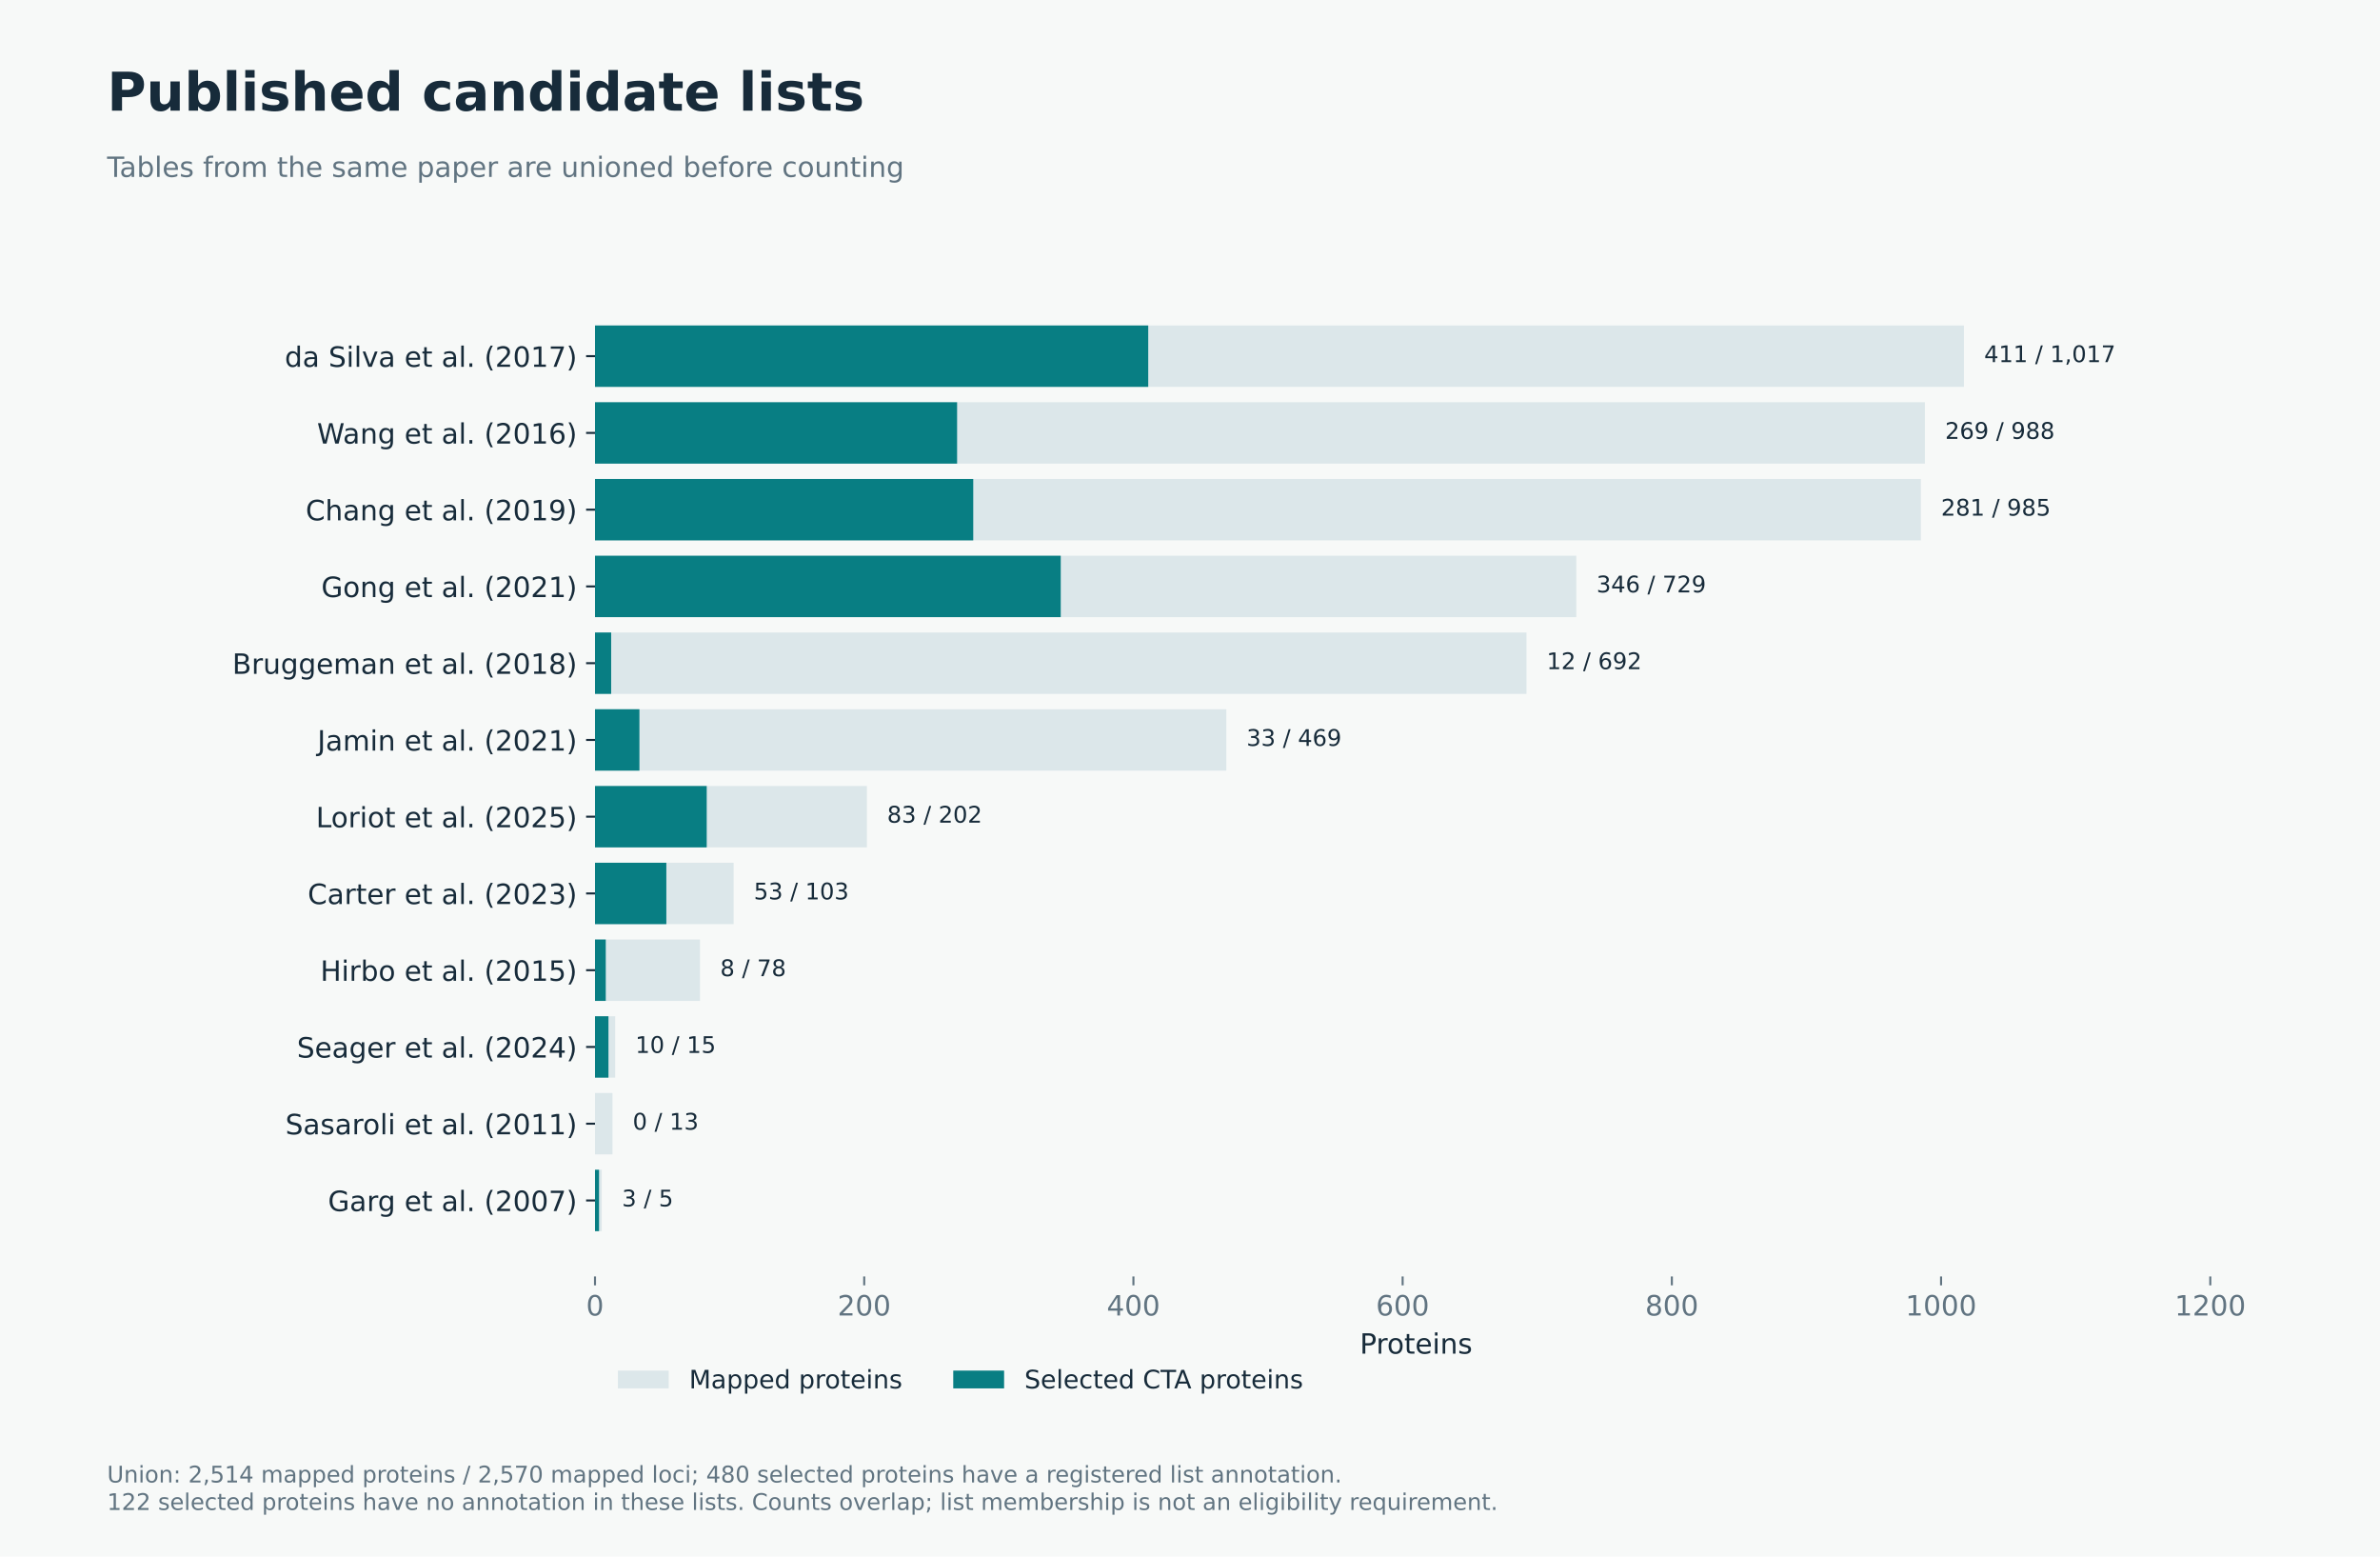
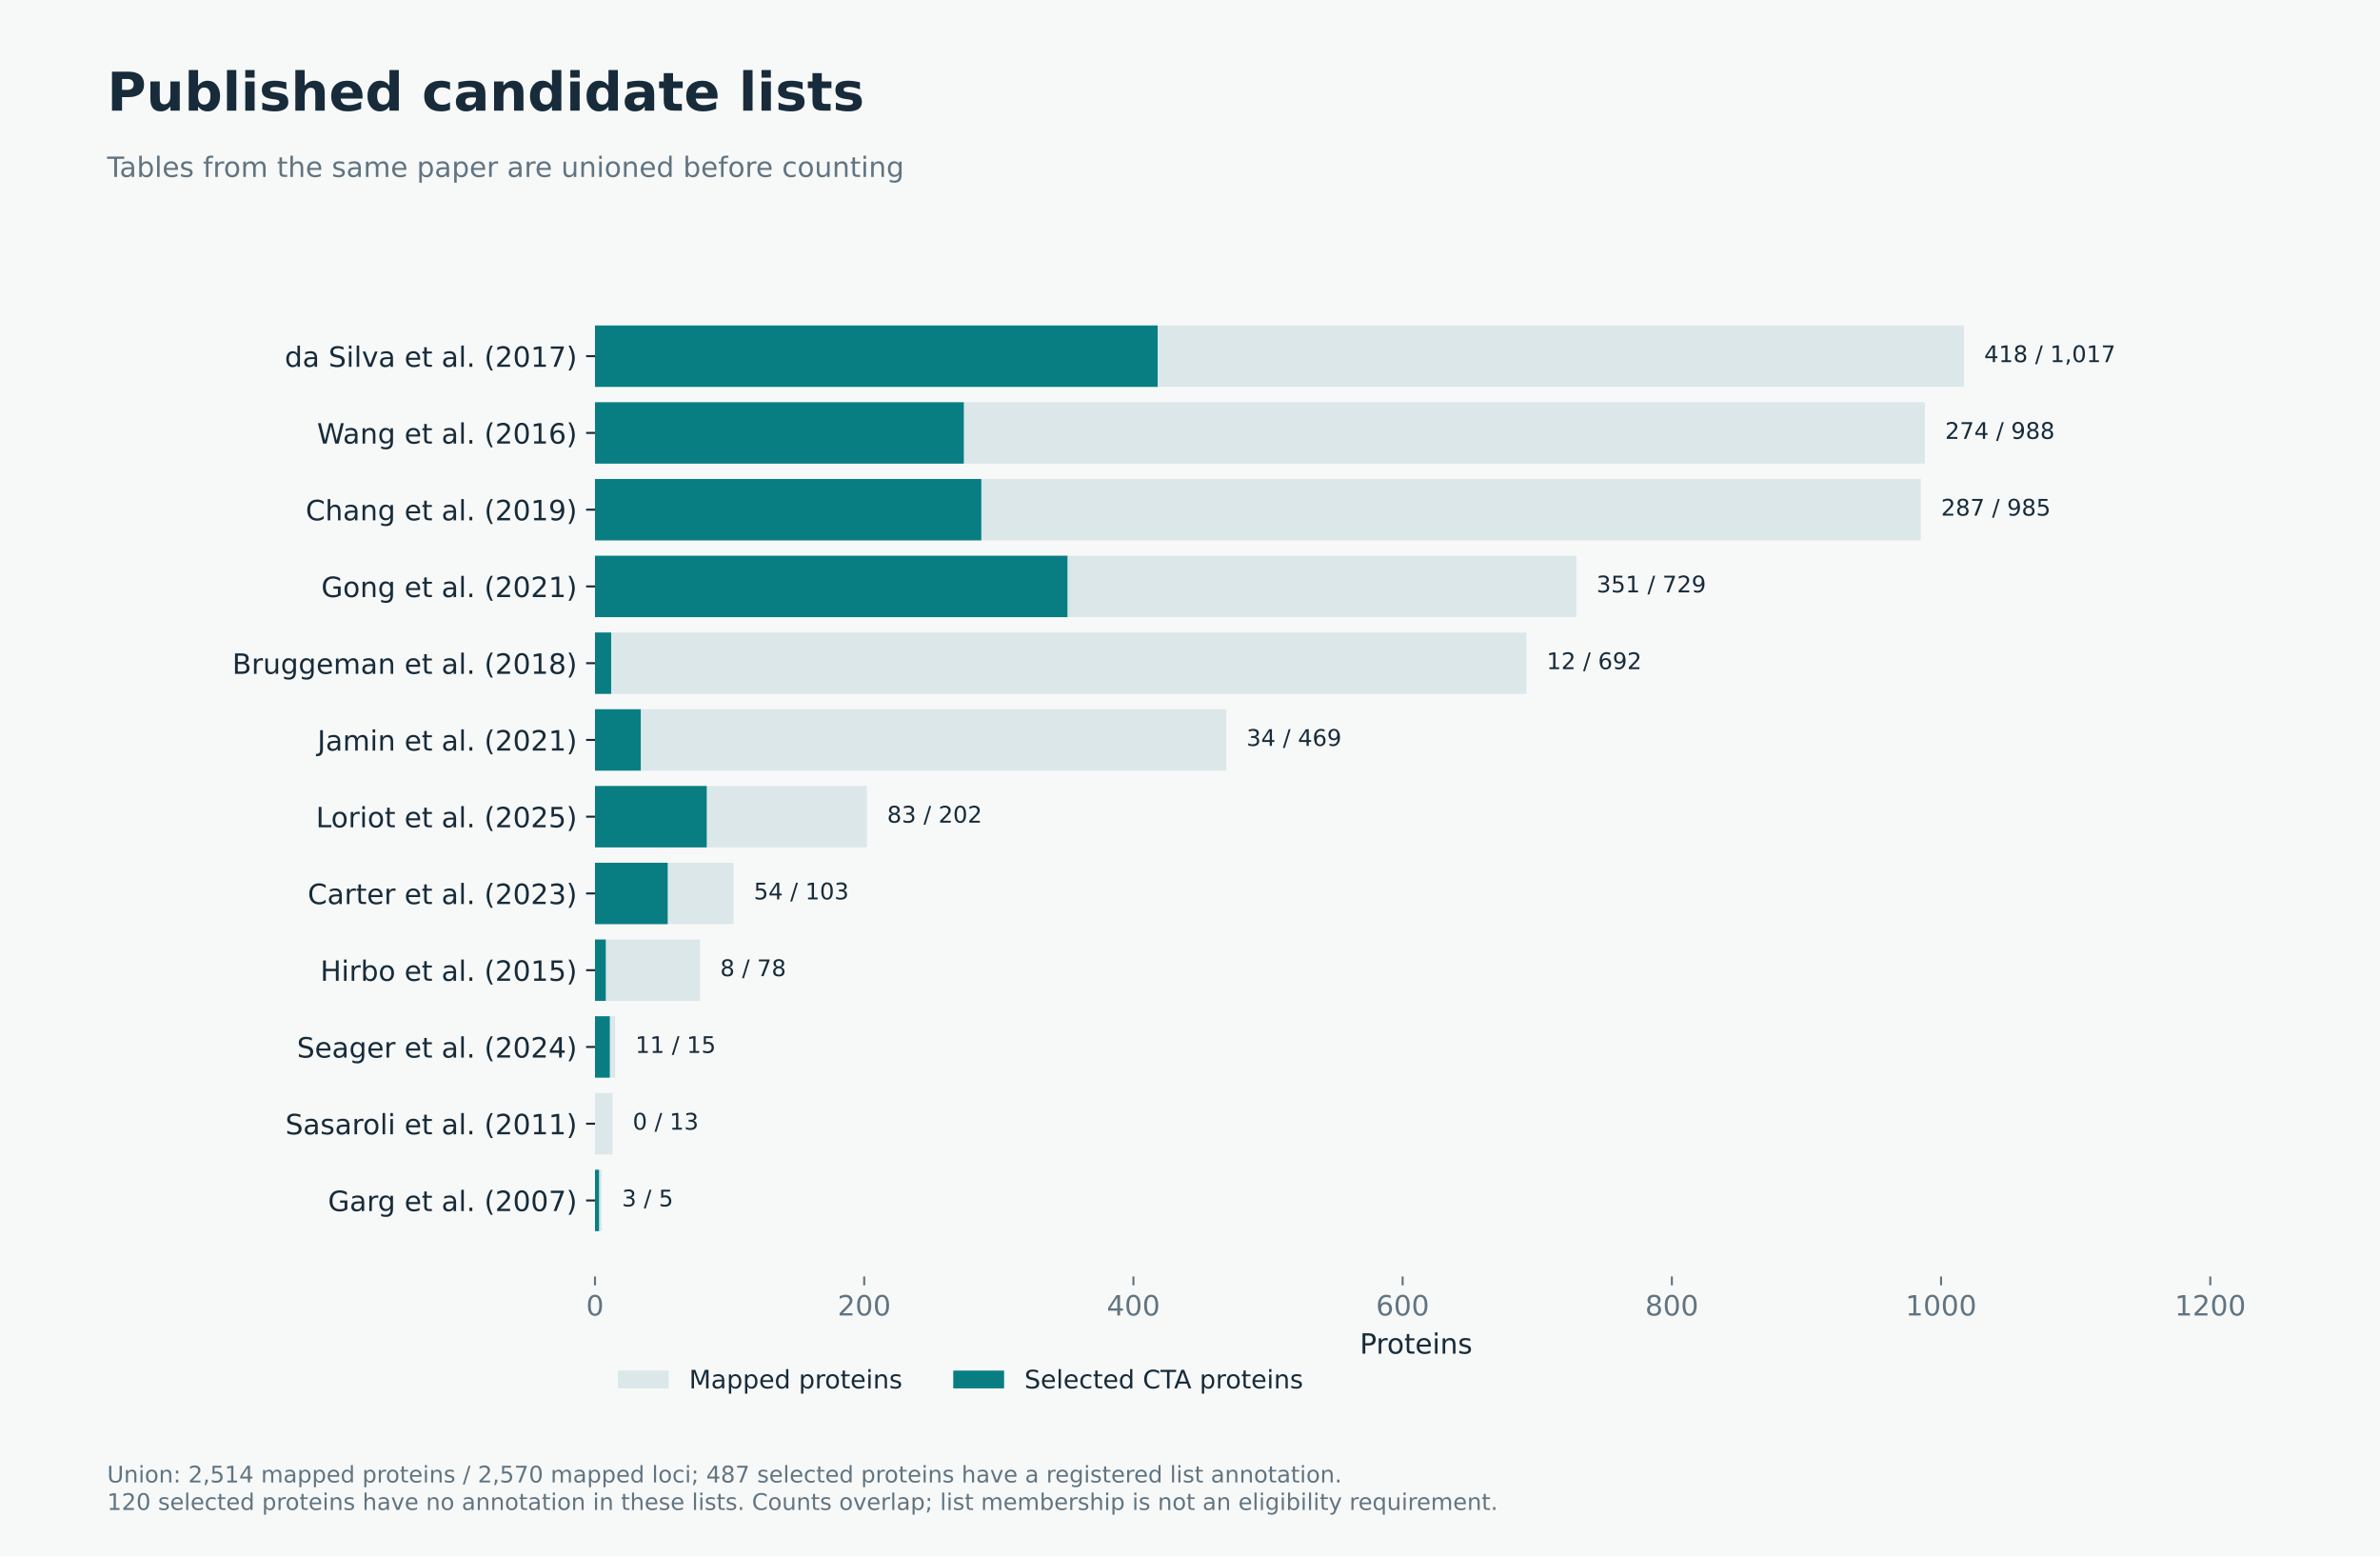
<svg xmlns="http://www.w3.org/2000/svg" xmlns:xlink="http://www.w3.org/1999/xlink" width="936pt" height="612pt" viewBox="0 0 936 612" version="1.1">
  <defs>
    <style type="text/css">*{stroke-linejoin: round; stroke-linecap: butt}</style>
  </defs>
  <g id="figure_1">
    <g id="patch_1">
      <path d="M 0 612  L 936 612  L 936 0  L 0 0  z " style="fill: #f7f9f8" />
    </g>
    <g id="axes_1">
      <g id="patch_2">
        <path d="M 234 501.84  L 879.84 501.84  L 879.84 110.16  L 234 110.16  z " style="fill: #f7f9f8" />
      </g>
      <g id="patch_3">
        <path d="M 234 127.964  L 772.376 127.964  L 772.376 152.104  L 234 152.104  z " clip-path="url(#pf9a73abfc8)" style="fill: #dce7ea" />
      </g>
      <g id="patch_4">
        <path d="M 234 158.139  L 757.025 158.139  L 757.025 182.28  L 234 182.28  z " clip-path="url(#pf9a73abfc8)" style="fill: #dce7ea" />
      </g>
      <g id="patch_5">
        <path d="M 234 188.315  L 755.436 188.315  L 755.436 212.455  L 234 212.455  z " clip-path="url(#pf9a73abfc8)" style="fill: #dce7ea" />
      </g>
      <g id="patch_6">
        <path d="M 234 218.491  L 619.916 218.491  L 619.916 242.631  L 234 242.631  z " clip-path="url(#pf9a73abfc8)" style="fill: #dce7ea" />
      </g>
      <g id="patch_7">
        <path d="M 234 248.666  L 600.329 248.666  L 600.329 272.807  L 234 272.807  z " clip-path="url(#pf9a73abfc8)" style="fill: #dce7ea" />
      </g>
      <g id="patch_8">
        <path d="M 234 278.842  L 482.278 278.842  L 482.278 302.982  L 234 302.982  z " clip-path="url(#pf9a73abfc8)" style="fill: #dce7ea" />
      </g>
      <g id="patch_9">
        <path d="M 234 309.018  L 340.934 309.018  L 340.934 333.158  L 234 333.158  z " clip-path="url(#pf9a73abfc8)" style="fill: #dce7ea" />
      </g>
      <g id="patch_10">
        <path d="M 234 339.193  L 288.526 339.193  L 288.526 363.334  L 234 363.334  z " clip-path="url(#pf9a73abfc8)" style="fill: #dce7ea" />
      </g>
      <g id="patch_11">
        <path d="M 234 369.369  L 275.291 369.369  L 275.291 393.509  L 234 393.509  z " clip-path="url(#pf9a73abfc8)" style="fill: #dce7ea" />
      </g>
      <g id="patch_12">
        <path d="M 234 399.545  L 241.941 399.545  L 241.941 423.685  L 234 423.685  z " clip-path="url(#pf9a73abfc8)" style="fill: #dce7ea" />
      </g>
      <g id="patch_13">
        <path d="M 234 429.72  L 240.882 429.72  L 240.882 453.861  L 234 453.861  z " clip-path="url(#pf9a73abfc8)" style="fill: #dce7ea" />
      </g>
      <g id="patch_14">
        <path d="M 234 459.896  L 236.647 459.896  L 236.647 484.036  L 234 484.036  z " clip-path="url(#pf9a73abfc8)" style="fill: #dce7ea" />
      </g>
      <g id="patch_15">
-         <path d="M 234 127.964  L 451.574 127.964  L 451.574 152.104  L 234 152.104  z " clip-path="url(#pf9a73abfc8)" style="fill: #087e83" />
+         <path d="M 234 127.964  L 455.28 127.964  L 455.28 152.104  L 234 152.104  z " clip-path="url(#pf9a73abfc8)" style="fill: #087e83" />
      </g>
      <g id="patch_16">
-         <path d="M 234 158.139  L 376.402 158.139  L 376.402 182.28  L 234 182.28  z " clip-path="url(#pf9a73abfc8)" style="fill: #087e83" />
+         <path d="M 234 158.139  L 379.049 158.139  L 379.049 182.28  L 234 182.28  z " clip-path="url(#pf9a73abfc8)" style="fill: #087e83" />
      </g>
      <g id="patch_17">
-         <path d="M 234 188.315  L 382.755 188.315  L 382.755 212.455  L 234 212.455  z " clip-path="url(#pf9a73abfc8)" style="fill: #087e83" />
+         <path d="M 234 188.315  L 385.931 188.315  L 385.931 212.455  L 234 212.455  z " clip-path="url(#pf9a73abfc8)" style="fill: #087e83" />
      </g>
      <g id="patch_18">
-         <path d="M 234 218.491  L 417.164 218.491  L 417.164 242.631  L 234 242.631  z " clip-path="url(#pf9a73abfc8)" style="fill: #087e83" />
+         <path d="M 234 218.491  L 419.811 218.491  L 419.811 242.631  L 234 242.631  z " clip-path="url(#pf9a73abfc8)" style="fill: #087e83" />
      </g>
      <g id="patch_19">
        <path d="M 234 248.666  L 240.353 248.666  L 240.353 272.807  L 234 272.807  z " clip-path="url(#pf9a73abfc8)" style="fill: #087e83" />
      </g>
      <g id="patch_20">
-         <path d="M 234 278.842  L 251.469 278.842  L 251.469 302.982  L 234 302.982  z " clip-path="url(#pf9a73abfc8)" style="fill: #087e83" />
+         <path d="M 234 278.842  L 251.999 278.842  L 251.999 302.982  L 234 302.982  z " clip-path="url(#pf9a73abfc8)" style="fill: #087e83" />
      </g>
      <g id="patch_21">
        <path d="M 234 309.018  L 277.938 309.018  L 277.938 333.158  L 234 333.158  z " clip-path="url(#pf9a73abfc8)" style="fill: #087e83" />
      </g>
      <g id="patch_22">
-         <path d="M 234 339.193  L 262.057 339.193  L 262.057 363.334  L 234 363.334  z " clip-path="url(#pf9a73abfc8)" style="fill: #087e83" />
+         <path d="M 234 339.193  L 262.586 339.193  L 262.586 363.334  L 234 363.334  z " clip-path="url(#pf9a73abfc8)" style="fill: #087e83" />
      </g>
      <g id="patch_23">
        <path d="M 234 369.369  L 238.235 369.369  L 238.235 393.509  L 234 393.509  z " clip-path="url(#pf9a73abfc8)" style="fill: #087e83" />
      </g>
      <g id="patch_24">
-         <path d="M 234 399.545  L 239.294 399.545  L 239.294 423.685  L 234 423.685  z " clip-path="url(#pf9a73abfc8)" style="fill: #087e83" />
+         <path d="M 234 399.545  L 239.823 399.545  L 239.823 423.685  L 234 423.685  z " clip-path="url(#pf9a73abfc8)" style="fill: #087e83" />
      </g>
      <g id="patch_25">
        <path d="M 234 429.72  L 234 429.72  L 234 453.861  L 234 453.861  z " clip-path="url(#pf9a73abfc8)" style="fill: #087e83" />
      </g>
      <g id="patch_26">
        <path d="M 234 459.896  L 235.588 459.896  L 235.588 484.036  L 234 484.036  z " clip-path="url(#pf9a73abfc8)" style="fill: #087e83" />
      </g>
      <g id="matplotlib.axis_1">
        <g id="xtick_1">
          <g id="line2d_1">
            <defs>
              <path id="m81388877d2" d="M 0 0  L 0 3.5  " style="stroke: #617481; stroke-width: 0.8" />
            </defs>
            <g>
              <use xlink:href="#m81388877d2" x="234" y="501.84" style="fill: #617481; stroke: #617481; stroke-width: 0.8" />
            </g>
          </g>
          <g id="text_1">
            <text style="font-size: 11px; font-family: 'DejaVu Sans'; text-anchor: middle; fill: #617481" x="234" y="517.197" transform="rotate(-0 234 517.1974)">0</text>
          </g>
        </g>
        <g id="xtick_2">
          <g id="line2d_2">
            <g>
              <use xlink:href="#m81388877d2" x="339.875" y="501.84" style="fill: #617481; stroke: #617481; stroke-width: 0.8" />
            </g>
          </g>
          <g id="text_2">
            <text style="font-size: 11px; font-family: 'DejaVu Sans'; text-anchor: middle; fill: #617481" x="339.875" y="517.197" transform="rotate(-0 339.8754 517.1974)">200</text>
          </g>
        </g>
        <g id="xtick_3">
          <g id="line2d_3">
            <g>
              <use xlink:href="#m81388877d2" x="445.751" y="501.84" style="fill: #617481; stroke: #617481; stroke-width: 0.8" />
            </g>
          </g>
          <g id="text_3">
            <text style="font-size: 11px; font-family: 'DejaVu Sans'; text-anchor: middle; fill: #617481" x="445.751" y="517.197" transform="rotate(-0 445.7508 517.1974)">400</text>
          </g>
        </g>
        <g id="xtick_4">
          <g id="line2d_4">
            <g>
              <use xlink:href="#m81388877d2" x="551.626" y="501.84" style="fill: #617481; stroke: #617481; stroke-width: 0.8" />
            </g>
          </g>
          <g id="text_4">
            <text style="font-size: 11px; font-family: 'DejaVu Sans'; text-anchor: middle; fill: #617481" x="551.626" y="517.197" transform="rotate(-0 551.6262 517.1974)">600</text>
          </g>
        </g>
        <g id="xtick_5">
          <g id="line2d_5">
            <g>
              <use xlink:href="#m81388877d2" x="657.502" y="501.84" style="fill: #617481; stroke: #617481; stroke-width: 0.8" />
            </g>
          </g>
          <g id="text_5">
            <text style="font-size: 11px; font-family: 'DejaVu Sans'; text-anchor: middle; fill: #617481" x="657.502" y="517.197" transform="rotate(-0 657.5016 517.1974)">800</text>
          </g>
        </g>
        <g id="xtick_6">
          <g id="line2d_6">
            <g>
              <use xlink:href="#m81388877d2" x="763.377" y="501.84" style="fill: #617481; stroke: #617481; stroke-width: 0.8" />
            </g>
          </g>
          <g id="text_6">
            <text style="font-size: 11px; font-family: 'DejaVu Sans'; text-anchor: middle; fill: #617481" x="763.377" y="517.197" transform="rotate(-0 763.377 517.1974)">1000</text>
          </g>
        </g>
        <g id="xtick_7">
          <g id="line2d_7">
            <g>
              <use xlink:href="#m81388877d2" x="869.252" y="501.84" style="fill: #617481; stroke: #617481; stroke-width: 0.8" />
            </g>
          </g>
          <g id="text_7">
            <text style="font-size: 11px; font-family: 'DejaVu Sans'; text-anchor: middle; fill: #617481" x="869.252" y="517.197" transform="rotate(-0 869.2525 517.1974)">1200</text>
          </g>
        </g>
        <g id="text_8">
          <text style="font-size: 11px; font-family: 'DejaVu Sans'; text-anchor: middle; fill: #172b3a" x="556.92" y="532.198" transform="rotate(-0 556.92 532.1983)">Proteins</text>
        </g>
      </g>
      <g id="matplotlib.axis_2">
        <g id="ytick_1">
          <g id="line2d_8">
            <defs>
              <path id="m4f1054540c" d="M 0 0  L -3.5 0  " style="stroke: #172b3a; stroke-width: 0.8" />
            </defs>
            <g>
              <use xlink:href="#m4f1054540c" x="234" y="140.034" style="fill: #172b3a; stroke: #172b3a; stroke-width: 0.8" />
            </g>
          </g>
          <g id="text_9">
            <text style="font-size: 11px; font-family: 'DejaVu Sans'; text-anchor: end; fill: #172b3a" x="227" y="144.213" transform="rotate(-0 227 144.213)">da Silva et al. (2017)</text>
          </g>
        </g>
        <g id="ytick_2">
          <g id="line2d_9">
            <g>
              <use xlink:href="#m4f1054540c" x="234" y="170.21" style="fill: #172b3a; stroke: #172b3a; stroke-width: 0.8" />
            </g>
          </g>
          <g id="text_10">
            <text style="font-size: 11px; font-family: 'DejaVu Sans'; text-anchor: end; fill: #172b3a" x="227" y="174.389" transform="rotate(-0 227 174.3887)">Wang et al. (2016)</text>
          </g>
        </g>
        <g id="ytick_3">
          <g id="line2d_10">
            <g>
              <use xlink:href="#m4f1054540c" x="234" y="200.385" style="fill: #172b3a; stroke: #172b3a; stroke-width: 0.8" />
            </g>
          </g>
          <g id="text_11">
            <text style="font-size: 11px; font-family: 'DejaVu Sans'; text-anchor: end; fill: #172b3a" x="227" y="204.564" transform="rotate(-0 227 204.5643)">Chang et al. (2019)</text>
          </g>
        </g>
        <g id="ytick_4">
          <g id="line2d_11">
            <g>
              <use xlink:href="#m4f1054540c" x="234" y="230.561" style="fill: #172b3a; stroke: #172b3a; stroke-width: 0.8" />
            </g>
          </g>
          <g id="text_12">
            <text style="font-size: 11px; font-family: 'DejaVu Sans'; text-anchor: end; fill: #172b3a" x="227" y="234.74" transform="rotate(-0 227 234.74)">Gong et al. (2021)</text>
          </g>
        </g>
        <g id="ytick_5">
          <g id="line2d_12">
            <g>
              <use xlink:href="#m4f1054540c" x="234" y="260.737" style="fill: #172b3a; stroke: #172b3a; stroke-width: 0.8" />
            </g>
          </g>
          <g id="text_13">
            <text style="font-size: 11px; font-family: 'DejaVu Sans'; text-anchor: end; fill: #172b3a" x="227" y="264.916" transform="rotate(-0 227 264.9157)">Bruggeman et al. (2018)</text>
          </g>
        </g>
        <g id="ytick_6">
          <g id="line2d_13">
            <g>
              <use xlink:href="#m4f1054540c" x="234" y="290.912" style="fill: #172b3a; stroke: #172b3a; stroke-width: 0.8" />
            </g>
          </g>
          <g id="text_14">
            <text style="font-size: 11px; font-family: 'DejaVu Sans'; text-anchor: end; fill: #172b3a" x="227" y="295.091" transform="rotate(-0 227 295.0913)">Jamin et al. (2021)</text>
          </g>
        </g>
        <g id="ytick_7">
          <g id="line2d_14">
            <g>
              <use xlink:href="#m4f1054540c" x="234" y="321.088" style="fill: #172b3a; stroke: #172b3a; stroke-width: 0.8" />
            </g>
          </g>
          <g id="text_15">
            <text style="font-size: 11px; font-family: 'DejaVu Sans'; text-anchor: end; fill: #172b3a" x="227" y="325.267" transform="rotate(-0 227 325.267)">Loriot et al. (2025)</text>
          </g>
        </g>
        <g id="ytick_8">
          <g id="line2d_15">
            <g>
              <use xlink:href="#m4f1054540c" x="234" y="351.263" style="fill: #172b3a; stroke: #172b3a; stroke-width: 0.8" />
            </g>
          </g>
          <g id="text_16">
            <text style="font-size: 11px; font-family: 'DejaVu Sans'; text-anchor: end; fill: #172b3a" x="227" y="355.443" transform="rotate(-0 227 355.4426)">Carter et al. (2023)</text>
          </g>
        </g>
        <g id="ytick_9">
          <g id="line2d_16">
            <g>
              <use xlink:href="#m4f1054540c" x="234" y="381.439" style="fill: #172b3a; stroke: #172b3a; stroke-width: 0.8" />
            </g>
          </g>
          <g id="text_17">
            <text style="font-size: 11px; font-family: 'DejaVu Sans'; text-anchor: end; fill: #172b3a" x="227" y="385.618" transform="rotate(-0 227 385.6183)">Hirbo et al. (2015)</text>
          </g>
        </g>
        <g id="ytick_10">
          <g id="line2d_17">
            <g>
              <use xlink:href="#m4f1054540c" x="234" y="411.615" style="fill: #172b3a; stroke: #172b3a; stroke-width: 0.8" />
            </g>
          </g>
          <g id="text_18">
            <text style="font-size: 11px; font-family: 'DejaVu Sans'; text-anchor: end; fill: #172b3a" x="227" y="415.794" transform="rotate(-0 227 415.7939)">Seager et al. (2024)</text>
          </g>
        </g>
        <g id="ytick_11">
          <g id="line2d_18">
            <g>
              <use xlink:href="#m4f1054540c" x="234" y="441.79" style="fill: #172b3a; stroke: #172b3a; stroke-width: 0.8" />
            </g>
          </g>
          <g id="text_19">
            <text style="font-size: 11px; font-family: 'DejaVu Sans'; text-anchor: end; fill: #172b3a" x="227" y="445.97" transform="rotate(-0 227 445.9696)">Sasaroli et al. (2011)</text>
          </g>
        </g>
        <g id="ytick_12">
          <g id="line2d_19">
            <g>
              <use xlink:href="#m4f1054540c" x="234" y="471.966" style="fill: #172b3a; stroke: #172b3a; stroke-width: 0.8" />
            </g>
          </g>
          <g id="text_20">
            <text style="font-size: 11px; font-family: 'DejaVu Sans'; text-anchor: end; fill: #172b3a" x="227" y="476.145" transform="rotate(-0 227 476.1452)">Garg et al. (2007)</text>
          </g>
        </g>
      </g>
      <g id="text_21">
-         <text style="font-size: 9px; font-family: 'DejaVu Sans'; text-anchor: start; fill: #172b3a" x="780.317" y="142.372" transform="rotate(-0 780.3171 142.3718)">411 / 1,017</text>
+         <text style="font-size: 9px; font-family: 'DejaVu Sans'; text-anchor: start; fill: #172b3a" x="780.317" y="142.372" transform="rotate(-0 780.3171 142.3718)">418 / 1,017</text>
      </g>
      <g id="text_22">
-         <text style="font-size: 9px; font-family: 'DejaVu Sans'; text-anchor: start; fill: #172b3a" x="764.965" y="172.547" transform="rotate(-0 764.9652 172.5474)">269 / 988</text>
+         <text style="font-size: 9px; font-family: 'DejaVu Sans'; text-anchor: start; fill: #172b3a" x="764.965" y="172.547" transform="rotate(-0 764.9652 172.5474)">274 / 988</text>
      </g>
      <g id="text_23">
-         <text style="font-size: 9px; font-family: 'DejaVu Sans'; text-anchor: start; fill: #172b3a" x="763.377" y="202.723" transform="rotate(-0 763.377 202.7231)">281 / 985</text>
+         <text style="font-size: 9px; font-family: 'DejaVu Sans'; text-anchor: start; fill: #172b3a" x="763.377" y="202.723" transform="rotate(-0 763.377 202.7231)">287 / 985</text>
      </g>
      <g id="text_24">
-         <text style="font-size: 9px; font-family: 'DejaVu Sans'; text-anchor: start; fill: #172b3a" x="627.857" y="232.899" transform="rotate(-0 627.8565 232.8988)">346 / 729</text>
+         <text style="font-size: 9px; font-family: 'DejaVu Sans'; text-anchor: start; fill: #172b3a" x="627.857" y="232.899" transform="rotate(-0 627.8565 232.8988)">351 / 729</text>
      </g>
      <g id="text_25">
        <text style="font-size: 9px; font-family: 'DejaVu Sans'; text-anchor: start; fill: #172b3a" x="608.27" y="263.074" transform="rotate(-0 608.2696 263.0744)">12 / 692</text>
      </g>
      <g id="text_26">
-         <text style="font-size: 9px; font-family: 'DejaVu Sans'; text-anchor: start; fill: #172b3a" x="490.218" y="293.25" transform="rotate(-0 490.2185 293.2501)">33 / 469</text>
+         <text style="font-size: 9px; font-family: 'DejaVu Sans'; text-anchor: start; fill: #172b3a" x="490.218" y="293.25" transform="rotate(-0 490.2185 293.2501)">34 / 469</text>
      </g>
      <g id="text_27">
        <text style="font-size: 9px; font-family: 'DejaVu Sans'; text-anchor: start; fill: #172b3a" x="348.875" y="323.426" transform="rotate(-0 348.8748 323.4257)">83 / 202</text>
      </g>
      <g id="text_28">
-         <text style="font-size: 9px; font-family: 'DejaVu Sans'; text-anchor: start; fill: #172b3a" x="296.466" y="353.601" transform="rotate(-0 296.4665 353.6014)">53 / 103</text>
+         <text style="font-size: 9px; font-family: 'DejaVu Sans'; text-anchor: start; fill: #172b3a" x="296.466" y="353.601" transform="rotate(-0 296.4665 353.6014)">54 / 103</text>
      </g>
      <g id="text_29">
        <text style="font-size: 9px; font-family: 'DejaVu Sans'; text-anchor: start; fill: #172b3a" x="283.232" y="383.777" transform="rotate(-0 283.2321 383.777)">8 / 78</text>
      </g>
      <g id="text_30">
-         <text style="font-size: 9px; font-family: 'DejaVu Sans'; text-anchor: start; fill: #172b3a" x="249.881" y="413.953" transform="rotate(-0 249.8813 413.9527)">10 / 15</text>
+         <text style="font-size: 9px; font-family: 'DejaVu Sans'; text-anchor: start; fill: #172b3a" x="249.881" y="413.953" transform="rotate(-0 249.8813 413.9527)">11 / 15</text>
      </g>
      <g id="text_31">
        <text style="font-size: 9px; font-family: 'DejaVu Sans'; text-anchor: start; fill: #172b3a" x="248.823" y="444.128" transform="rotate(-0 248.8226 444.1283)">0 / 13</text>
      </g>
      <g id="text_32">
        <text style="font-size: 9px; font-family: 'DejaVu Sans'; text-anchor: start; fill: #172b3a" x="244.588" y="474.304" transform="rotate(-0 244.5875 474.304)">3 / 5</text>
      </g>
      <g id="legend_1">
        <g id="patch_27">
          <path d="M 243 545.856  L 263 545.856  L 263 538.856  L 243 538.856  z " style="fill: #dce7ea" />
        </g>
        <g id="text_33">
          <text style="font-size: 10px; font-family: 'DejaVu Sans'; text-anchor: start; fill: #172b3a" x="271" y="545.856" transform="rotate(-0 271 545.856)">Mapped proteins</text>
        </g>
        <g id="patch_28">
          <path d="M 374.889 545.856  L 394.889 545.856  L 394.889 538.856  L 374.889 538.856  z " style="fill: #087e83" />
        </g>
        <g id="text_34">
          <text style="font-size: 10px; font-family: 'DejaVu Sans'; text-anchor: start; fill: #172b3a" x="402.889" y="545.856" transform="rotate(-0 402.8891 545.856)">Selected CTA proteins</text>
        </g>
      </g>
    </g>
    <g id="text_35">
      <text style="font-weight: 700; font-size: 21px; font-family: 'DejaVu Sans'; text-anchor: start; fill: #172b3a" x="42.12" y="43.497" transform="rotate(-0 42.12 43.49672)">Published candidate lists</text>
    </g>
    <g id="text_36">
      <text style="font-size: 11px; font-family: 'DejaVu Sans'; text-anchor: start; fill: #617481" x="42.12" y="69.558" transform="rotate(-0 42.12 69.55828)">Tables from the same paper are unioned before counting</text>
    </g>
    <g id="text_37">
-       <text style="font-size: 9px; font-family: 'DejaVu Sans'; fill: #617481" transform="translate(42.12 582.8346)">Union: 2,514 mapped proteins / 2,570 mapped loci; 480 selected proteins have a registered list annotation.</text>
-       <text style="font-size: 9px; font-family: 'DejaVu Sans'; fill: #617481" transform="translate(42.12 593.637)">122 selected proteins have no annotation in these lists. Counts overlap; list membership is not an eligibility requirement.</text>
+       <text style="font-size: 9px; font-family: 'DejaVu Sans'; fill: #617481" transform="translate(42.12 582.8346)">Union: 2,514 mapped proteins / 2,570 mapped loci; 487 selected proteins have a registered list annotation.</text>
+       <text style="font-size: 9px; font-family: 'DejaVu Sans'; fill: #617481" transform="translate(42.12 593.637)">120 selected proteins have no annotation in these lists. Counts overlap; list membership is not an eligibility requirement.</text>
    </g>
  </g>
  <defs>
    <clipPath id="pf9a73abfc8">
      <rect x="234" y="110.16" width="645.84" height="391.68" />
    </clipPath>
  </defs>
</svg>
